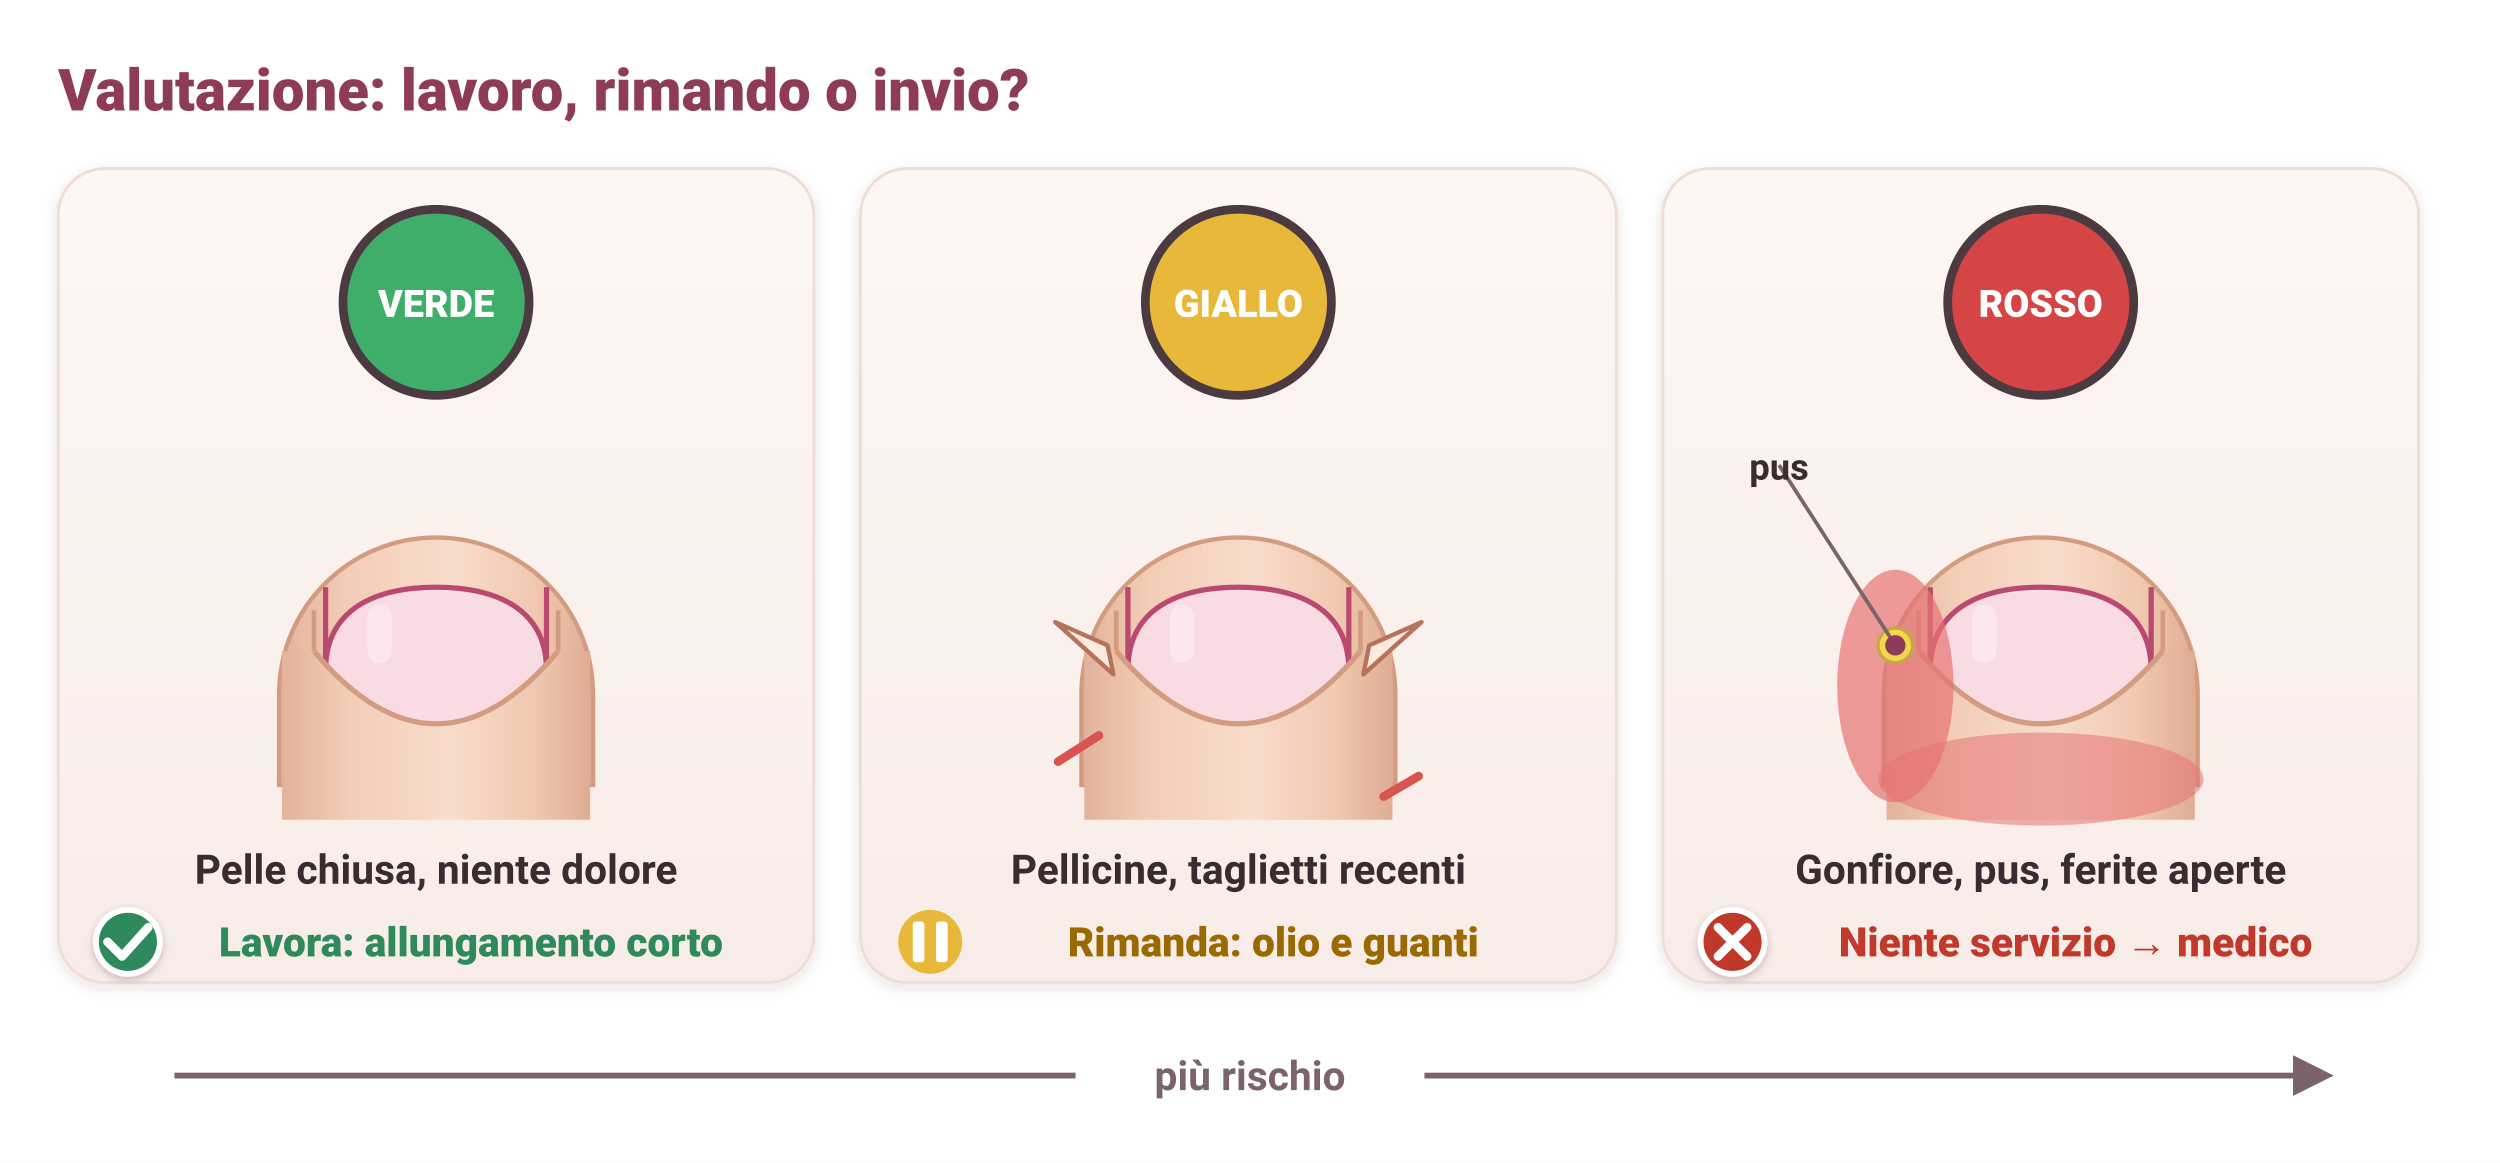
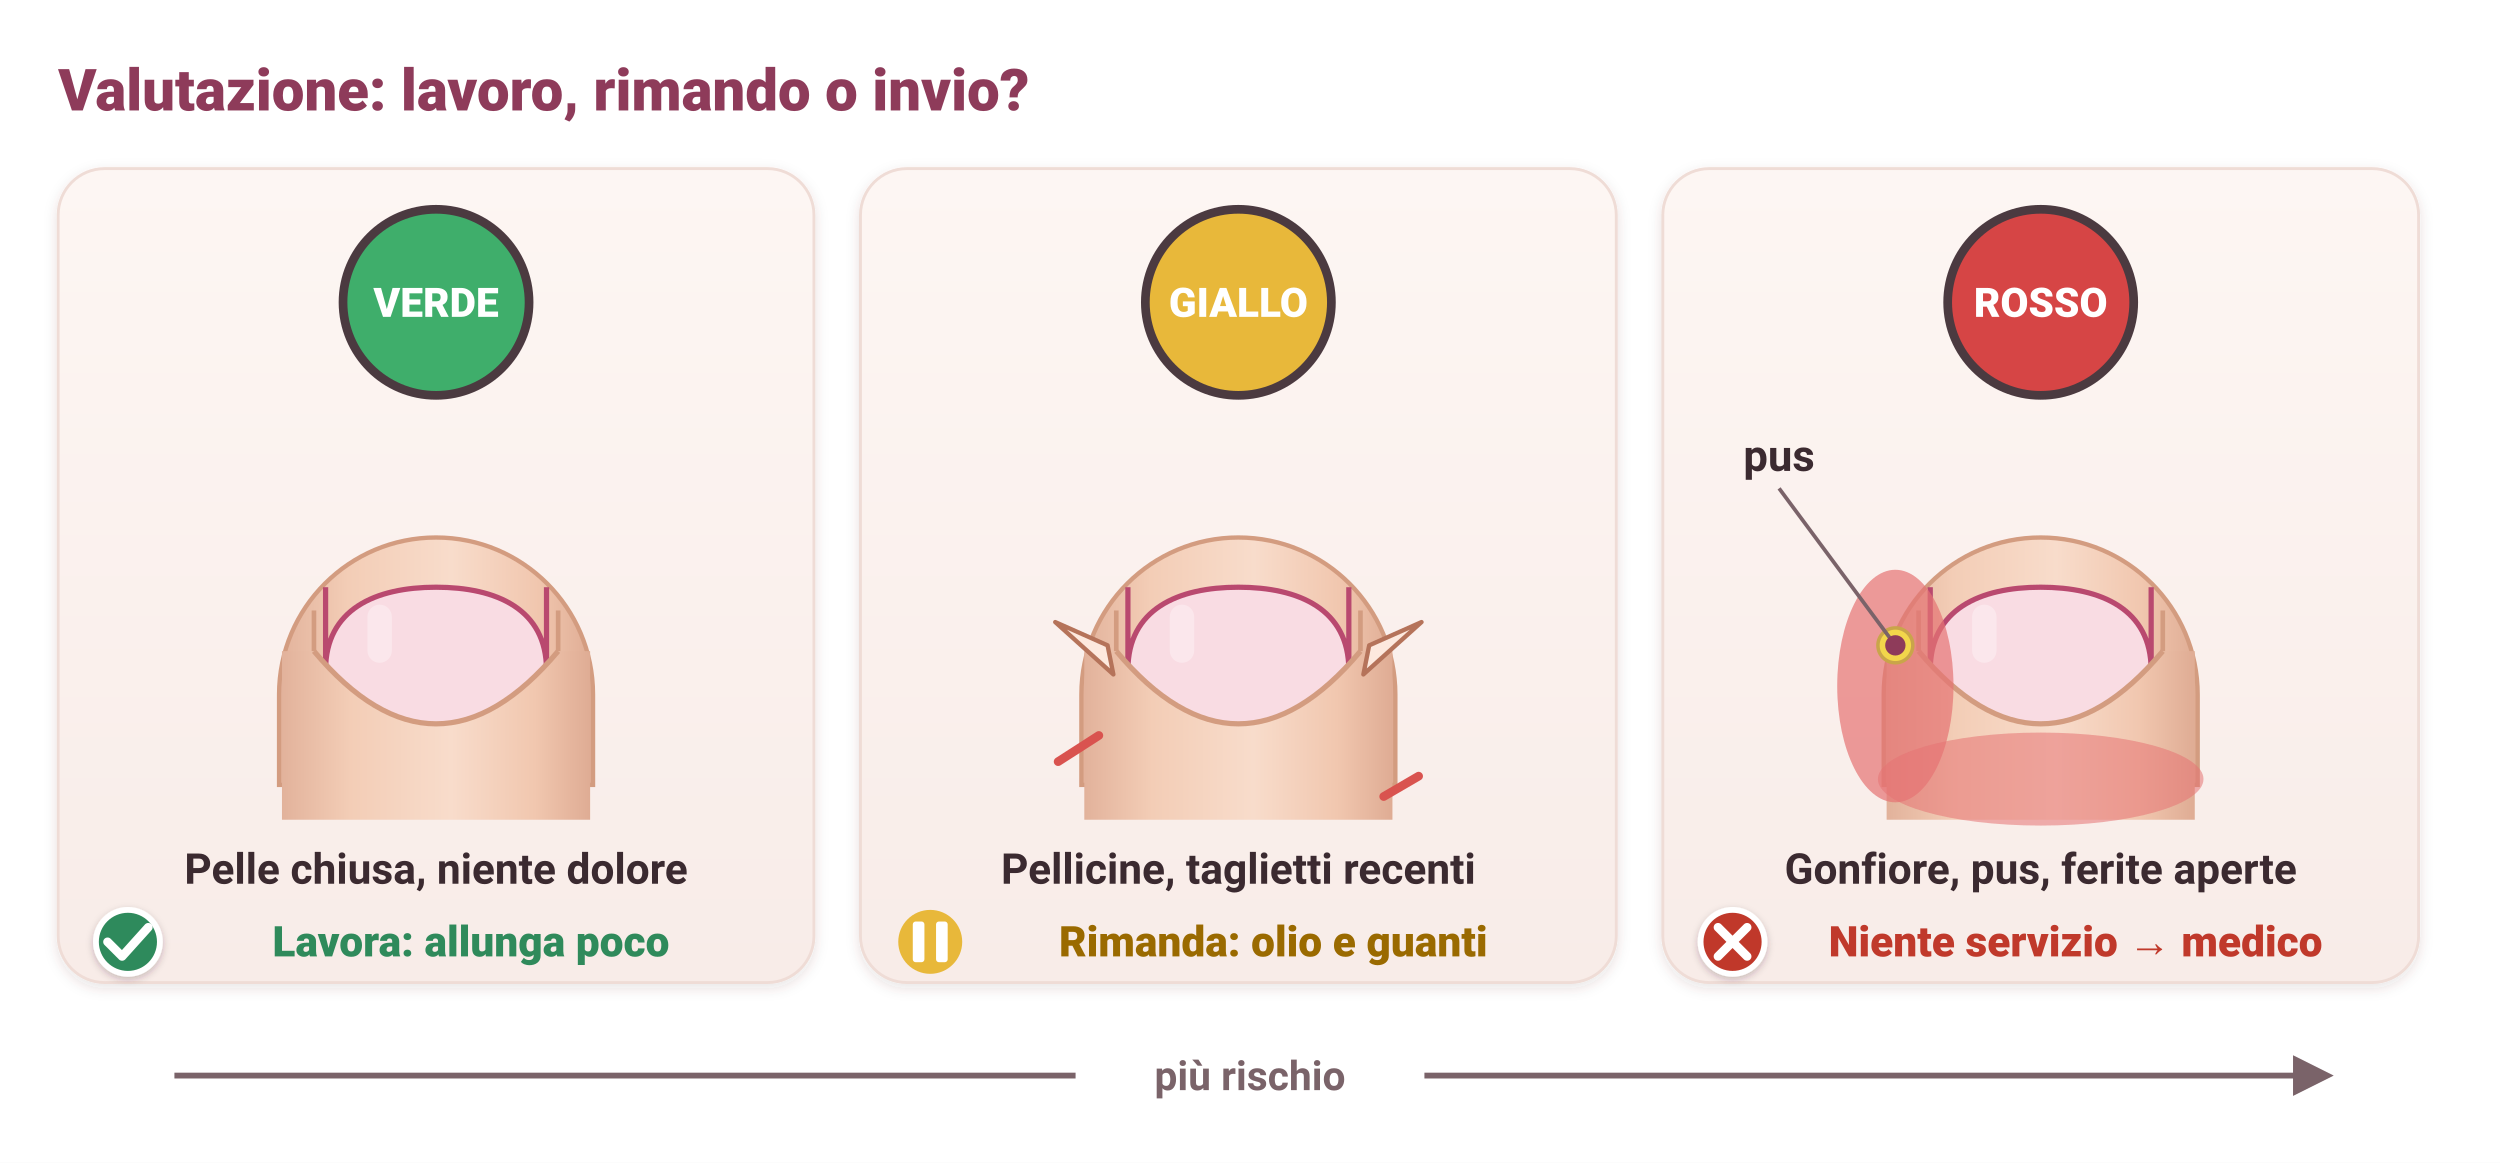
<svg xmlns="http://www.w3.org/2000/svg" viewBox="0 0 860 400" width="860" height="400" font-family="system-ui, -apple-system, 'Segoe UI', Roboto, Arial, sans-serif" role="img">
  <rect width="100%" height="100%" fill="#ffffff" />
  <defs>
    <linearGradient id="nxSkin" x1="0" y1="0" x2="1" y2="0">
      <stop offset="0" stop-color="#e2b29b" />
      <stop offset=".22" stop-color="#f3cdb6" />
      <stop offset=".55" stop-color="#f8dccb" />
      <stop offset=".82" stop-color="#f1c7af" />
      <stop offset="1" stop-color="#dfac94" />
    </linearGradient>
    <linearGradient id="nxPanel" x1="0" y1="0" x2="0" y2="1">
      <stop offset="0" stop-color="#fdf6f3" />
      <stop offset="1" stop-color="#f8ece8" />
    </linearGradient>
    <filter id="nxSh" x="-5%" y="-5%" width="110%" height="115%">
      <feDropShadow dx="0" dy="1.5" stdDeviation="2.2" flood-color="#5a2a3a" flood-opacity=".13" />
    </filter>
    <filter id="nxShS" x="-20%" y="-20%" width="140%" height="150%">
      <feDropShadow dx="0" dy="1" stdDeviation="1.2" flood-color="#3b2a30" flood-opacity=".25" />
    </filter>
  </defs>
  <defs>
    <marker id="ar" viewBox="0 0 10 10" refX="8" refY="5" markerWidth="7" markerHeight="7" orient="auto-start-reverse">
      <path d="M0,0 L10,5 L0,10 z" fill="#8e3b5a" />
    </marker>
    <marker id="arw" viewBox="0 0 10 10" refX="8" refY="5" markerWidth="7" markerHeight="7" orient="auto-start-reverse">
      <path d="M0,0 L10,5 L0,10 z" fill="#7a6369" />
    </marker>
  </defs>
  <text x="20.0" y="38.0" font-size="20" text-anchor="start" font-weight="800" fill="#8e3b5a">Valutazione: lavoro, rimando o invio?</text>
  <defs>
    <clipPath id="dk3">
      <rect x="20" y="58" width="260" height="280" rx="16" />
    </clipPath>
  </defs>
  <rect x="20" y="58" width="260" height="280" rx="16" fill="url(#nxPanel)" stroke="#efdcd6" stroke-width="1" filter="url(#nxSh)" />
  <g clip-path="url(#dk3)">
    <circle cx="150.0" cy="104.0" r="32.0" fill="#3fae6b" stroke="#4b3a40" stroke-width="3" />
-     <text x="150.0" y="109.0" font-size="13" text-anchor="middle" font-weight="800" fill="#fff">VERDE</text>
+     <text x="150.0" y="109.0" font-size="14" text-anchor="middle" font-weight="800" fill="#fff">VERDE</text>
    <path d="M96.0,270.0 L96.0,238.9 A54.0,54.0 0 0 1 204.0,238.9 L204.0,270.0 Z" fill="url(#nxSkin)" stroke="#d39c80" stroke-width="1.5" />
    <defs>
      <clipPath id="c2">
        <path d="M112.0,258.0 L188.0,258.0 L188.0,202.0 L188.0,230.5 C188.0,209.6 170.9,202.0 150.0,202.0 C129.1,202.0 112.0,209.6 112.0,230.5 L112.0,202.0 Z" />
      </clipPath>
    </defs>
    <path d="M112.0,258.0 L188.0,258.0 L188.0,202.0 L188.0,230.5 C188.0,209.6 170.9,202.0 150.0,202.0 C129.1,202.0 112.0,209.6 112.0,230.5 L112.0,202.0 Z" fill="#f9dce3" />
    <rect x="126.4" y="208.0" width="8.4" height="20.0" rx="4.2" fill="#fff" opacity=".32" clip-path="url(#c2)" />
    <path d="M112.0,258.0 L188.0,258.0 L188.0,202.0 L188.0,230.5 C188.0,209.6 170.9,202.0 150.0,202.0 C129.1,202.0 112.0,209.6 112.0,230.5 L112.0,202.0 Z" fill="none" stroke="#b9496f" stroke-width="1.8" />
    <path d="M97.0,224.0 L108.0,224.0 Q150.0,274.0 192.0,224.0 L203.0,224.0 L203.0,282.0 L97.0,282.0 Z" fill="url(#nxSkin)" />
    <path d="M108.0,224.0 Q150.0,274.0 192.0,224.0" fill="none" stroke="#d39c80" stroke-width="1.8" />
    <path d="M108.0,224.0 L108.0,210.0" stroke="#d39c80" stroke-width="1.6" />
    <path d="M192.0,224.0 L192.0,210.0" stroke="#d39c80" stroke-width="1.6" />
  </g>
-   <text x="150.0" y="304.0" font-size="14.0" text-anchor="middle" font-weight="600" fill="#3b2a30">Pelle chiusa, niente dolore</text>
+   <text x="150.0" y="304.0" font-size="14.6" text-anchor="middle" font-weight="600" fill="#3b2a30">Pelle chiusa, niente dolore</text>
  <circle cx="44.0" cy="324.0" r="11" fill="#2f8a5b" stroke="#fff" stroke-width="2" filter="url(#nxShS)" />
  <path d="M37.0,324.0 l5,5 l9,-10" stroke="#fff" stroke-width="3" fill="none" stroke-linecap="round" stroke-linejoin="round" />
-   <text x="162.0" y="329.0" font-size="14.0" text-anchor="middle" font-weight="800" fill="#2f8a5b">Lavora: allungamento corto</text>
+   <text x="162.0" y="329.0" font-size="14.6" text-anchor="middle" font-weight="800" fill="#2f8a5b">Lavora: allunga poco</text>
  <defs>
    <clipPath id="dk5">
      <rect x="296" y="58" width="260" height="280" rx="16" />
    </clipPath>
  </defs>
  <rect x="296" y="58" width="260" height="280" rx="16" fill="url(#nxPanel)" stroke="#efdcd6" stroke-width="1" filter="url(#nxSh)" />
  <g clip-path="url(#dk5)">
    <circle cx="426.0" cy="104.0" r="32.0" fill="#e8b83a" stroke="#4b3a40" stroke-width="3" />
-     <text x="426.0" y="109.0" font-size="13" text-anchor="middle" font-weight="800" fill="#fff">GIALLO</text>
+     <text x="426.0" y="109.0" font-size="14" text-anchor="middle" font-weight="800" fill="#fff">GIALLO</text>
    <path d="M372.0,270.0 L372.0,238.9 A54.0,54.0 0 0 1 480.0,238.9 L480.0,270.0 Z" fill="url(#nxSkin)" stroke="#d39c80" stroke-width="1.5" />
    <defs>
      <clipPath id="c4">
        <path d="M388.0,258.0 L464.0,258.0 L464.0,202.0 L464.0,230.5 C464.0,209.6 446.9,202.0 426.0,202.0 C405.1,202.0 388.0,209.6 388.0,230.5 L388.0,202.0 Z" />
      </clipPath>
    </defs>
    <path d="M388.0,258.0 L464.0,258.0 L464.0,202.0 L464.0,230.5 C464.0,209.6 446.9,202.0 426.0,202.0 C405.1,202.0 388.0,209.6 388.0,230.5 L388.0,202.0 Z" fill="#f9dce3" />
    <rect x="402.4" y="208.0" width="8.4" height="20.0" rx="4.2" fill="#fff" opacity=".32" clip-path="url(#c4)" />
    <path d="M388.0,258.0 L464.0,258.0 L464.0,202.0 L464.0,230.5 C464.0,209.6 446.9,202.0 426.0,202.0 C405.1,202.0 388.0,209.6 388.0,230.5 L388.0,202.0 Z" fill="none" stroke="#b9496f" stroke-width="1.8" />
    <path d="M373.0,224.0 L384.0,224.0 Q426.0,274.0 468.0,224.0 L479.0,224.0 L479.0,282.0 L373.0,282.0 Z" fill="url(#nxSkin)" />
    <path d="M384.0,224.0 Q426.0,274.0 468.0,224.0" fill="none" stroke="#d39c80" stroke-width="1.8" />
    <path d="M384.0,224.0 L384.0,210.0" stroke="#d39c80" stroke-width="1.6" />
    <path d="M468.0,224.0 L468.0,210.0" stroke="#d39c80" stroke-width="1.6" />
    <path d="M383.0,232.0 L363.0,214.0 L381.0,222.0 Z" fill="#fde9de" stroke="#b5735a" stroke-width="1.5" stroke-linecap="round" stroke-linejoin="round" />
    <path d="M469.0,232.0 L489.0,214.0 L471.0,222.0 Z" fill="#fde9de" stroke="#b5735a" stroke-width="1.5" stroke-linecap="round" stroke-linejoin="round" />
    <path d="M364.0,262.0 l14,-9" fill="none" stroke="#d9534f" stroke-width="3" stroke-linecap="round" stroke-linejoin="round" />
    <path d="M476.0,274.0 l12,-7" fill="none" stroke="#d9534f" stroke-width="3" stroke-linecap="round" stroke-linejoin="round" />
  </g>
-   <text x="426.0" y="304.0" font-size="14.0" text-anchor="middle" font-weight="600" fill="#3b2a30">Pellicine, taglietti recenti</text>
+   <text x="426.0" y="304.0" font-size="14.6" text-anchor="middle" font-weight="600" fill="#3b2a30">Pellicine, taglietti recenti</text>
  <circle cx="320.0" cy="324.0" r="11.0" fill="#e8b83a" stroke="none" stroke-width="0" />
  <rect x="314.0" y="317.0" width="4.0" height="14.0" rx="1" fill="#fff" stroke="none" stroke-width="2" />
  <rect x="322.0" y="317.0" width="4.0" height="14.0" rx="1" fill="#fff" stroke="none" stroke-width="2" />
-   <text x="438.0" y="329.0" font-size="14.0" text-anchor="middle" font-weight="800" fill="#9a6a00">Rimanda: olio e guanti</text>
+   <text x="438.0" y="329.0" font-size="14.6" text-anchor="middle" font-weight="800" fill="#9a6a00">Rimanda: olio e guanti</text>
  <defs>
    <clipPath id="dk7">
      <rect x="572" y="58" width="260" height="280" rx="16" />
    </clipPath>
  </defs>
  <rect x="572" y="58" width="260" height="280" rx="16" fill="url(#nxPanel)" stroke="#efdcd6" stroke-width="1" filter="url(#nxSh)" />
  <g clip-path="url(#dk7)">
    <circle cx="702.0" cy="104.0" r="32.0" fill="#d64545" stroke="#4b3a40" stroke-width="3" />
-     <text x="702.0" y="109.0" font-size="13" text-anchor="middle" font-weight="800" fill="#fff">ROSSO</text>
+     <text x="702.0" y="109.0" font-size="14" text-anchor="middle" font-weight="800" fill="#fff">ROSSO</text>
    <path d="M648.0,270.0 L648.0,238.9 A54.0,54.0 0 0 1 756.0,238.9 L756.0,270.0 Z" fill="url(#nxSkin)" stroke="#d39c80" stroke-width="1.5" />
    <defs>
      <clipPath id="c6">
        <path d="M664.0,258.0 L740.0,258.0 L740.0,202.0 L740.0,230.5 C740.0,209.6 722.9,202.0 702.0,202.0 C681.1,202.0 664.0,209.6 664.0,230.5 L664.0,202.0 Z" />
      </clipPath>
    </defs>
    <path d="M664.0,258.0 L740.0,258.0 L740.0,202.0 L740.0,230.5 C740.0,209.6 722.9,202.0 702.0,202.0 C681.1,202.0 664.0,209.6 664.0,230.5 L664.0,202.0 Z" fill="#f9dce3" />
    <rect x="678.4" y="208.0" width="8.4" height="20.0" rx="4.2" fill="#fff" opacity=".32" clip-path="url(#c6)" />
    <path d="M664.0,258.0 L740.0,258.0 L740.0,202.0 L740.0,230.5 C740.0,209.6 722.9,202.0 702.0,202.0 C681.1,202.0 664.0,209.6 664.0,230.5 L664.0,202.0 Z" fill="none" stroke="#b9496f" stroke-width="1.8" />
    <path d="M649.0,224.0 L660.0,224.0 Q702.0,274.0 744.0,224.0 L755.0,224.0 L755.0,282.0 L649.0,282.0 Z" fill="url(#nxSkin)" />
    <path d="M660.0,224.0 Q702.0,274.0 744.0,224.0" fill="none" stroke="#d39c80" stroke-width="1.8" />
    <path d="M660.0,224.0 L660.0,210.0" stroke="#d39c80" stroke-width="1.6" />
    <path d="M744.0,224.0 L744.0,210.0" stroke="#d39c80" stroke-width="1.6" />
    <ellipse cx="652.0" cy="236.0" rx="20" ry="40" fill="#e57373" opacity=".7" />
    <ellipse cx="702.0" cy="268.0" rx="56" ry="16" fill="#e57373" opacity=".55" />
    <circle cx="652.0" cy="222.0" r="6.0" fill="#f2d64b" stroke="#c9a54a" stroke-width="1.2" />
-     <line x1="652.0" y1="222.0" x2="612.0" y2="160.0" stroke="#7a6369" stroke-width="1.3" />
+     <line x1="652.0" y1="222.0" x2="612.0" y2="168.0" stroke="#7a6369" stroke-width="1.3" />
    <circle cx="652.0" cy="222.0" r="3.5" fill="#8e3b5a" />
-     <text x="612.0" y="165.0" font-size="12.5" text-anchor="middle" font-weight="600" fill="#3b2a30">pus</text>
+     <text x="612.0" y="162.0" font-size="15" text-anchor="middle" font-weight="600" fill="#3b2a30">pus</text>
  </g>
-   <text x="702.0" y="304.0" font-size="14.0" text-anchor="middle" font-weight="600" fill="#3b2a30">Gonfiore, pus, ferite aperte</text>
+   <text x="702.0" y="304.0" font-size="14.6" text-anchor="middle" font-weight="600" fill="#3b2a30">Gonfiore, pus, ferite aperte</text>
  <circle cx="596.0" cy="324.0" r="11" fill="#c0392b" stroke="#fff" stroke-width="2" filter="url(#nxShS)" />
  <path d="M591.0,319.0 l10,10 M601.0,319.0 l-10,10" stroke="#fff" stroke-width="3" stroke-linecap="round" />
-   <text x="714.0" y="329.0" font-size="14.0" text-anchor="middle" font-weight="800" fill="#c0392b">Niente servizio → medico</text>
+   <text x="714.0" y="329.0" font-size="14.6" text-anchor="middle" font-weight="800" fill="#c0392b">Niente servizio → medico</text>
  <line x1="60.0" y1="370.0" x2="800.0" y2="370.0" stroke="#7a6369" stroke-width="2" marker-end="url(#arw)" />
  <rect x="370" y="358" width="120" height="24" fill="#fff" />
  <text x="430.0" y="375.0" font-size="14" text-anchor="middle" font-weight="700" fill="#7a6369">più rischio</text>
</svg>
